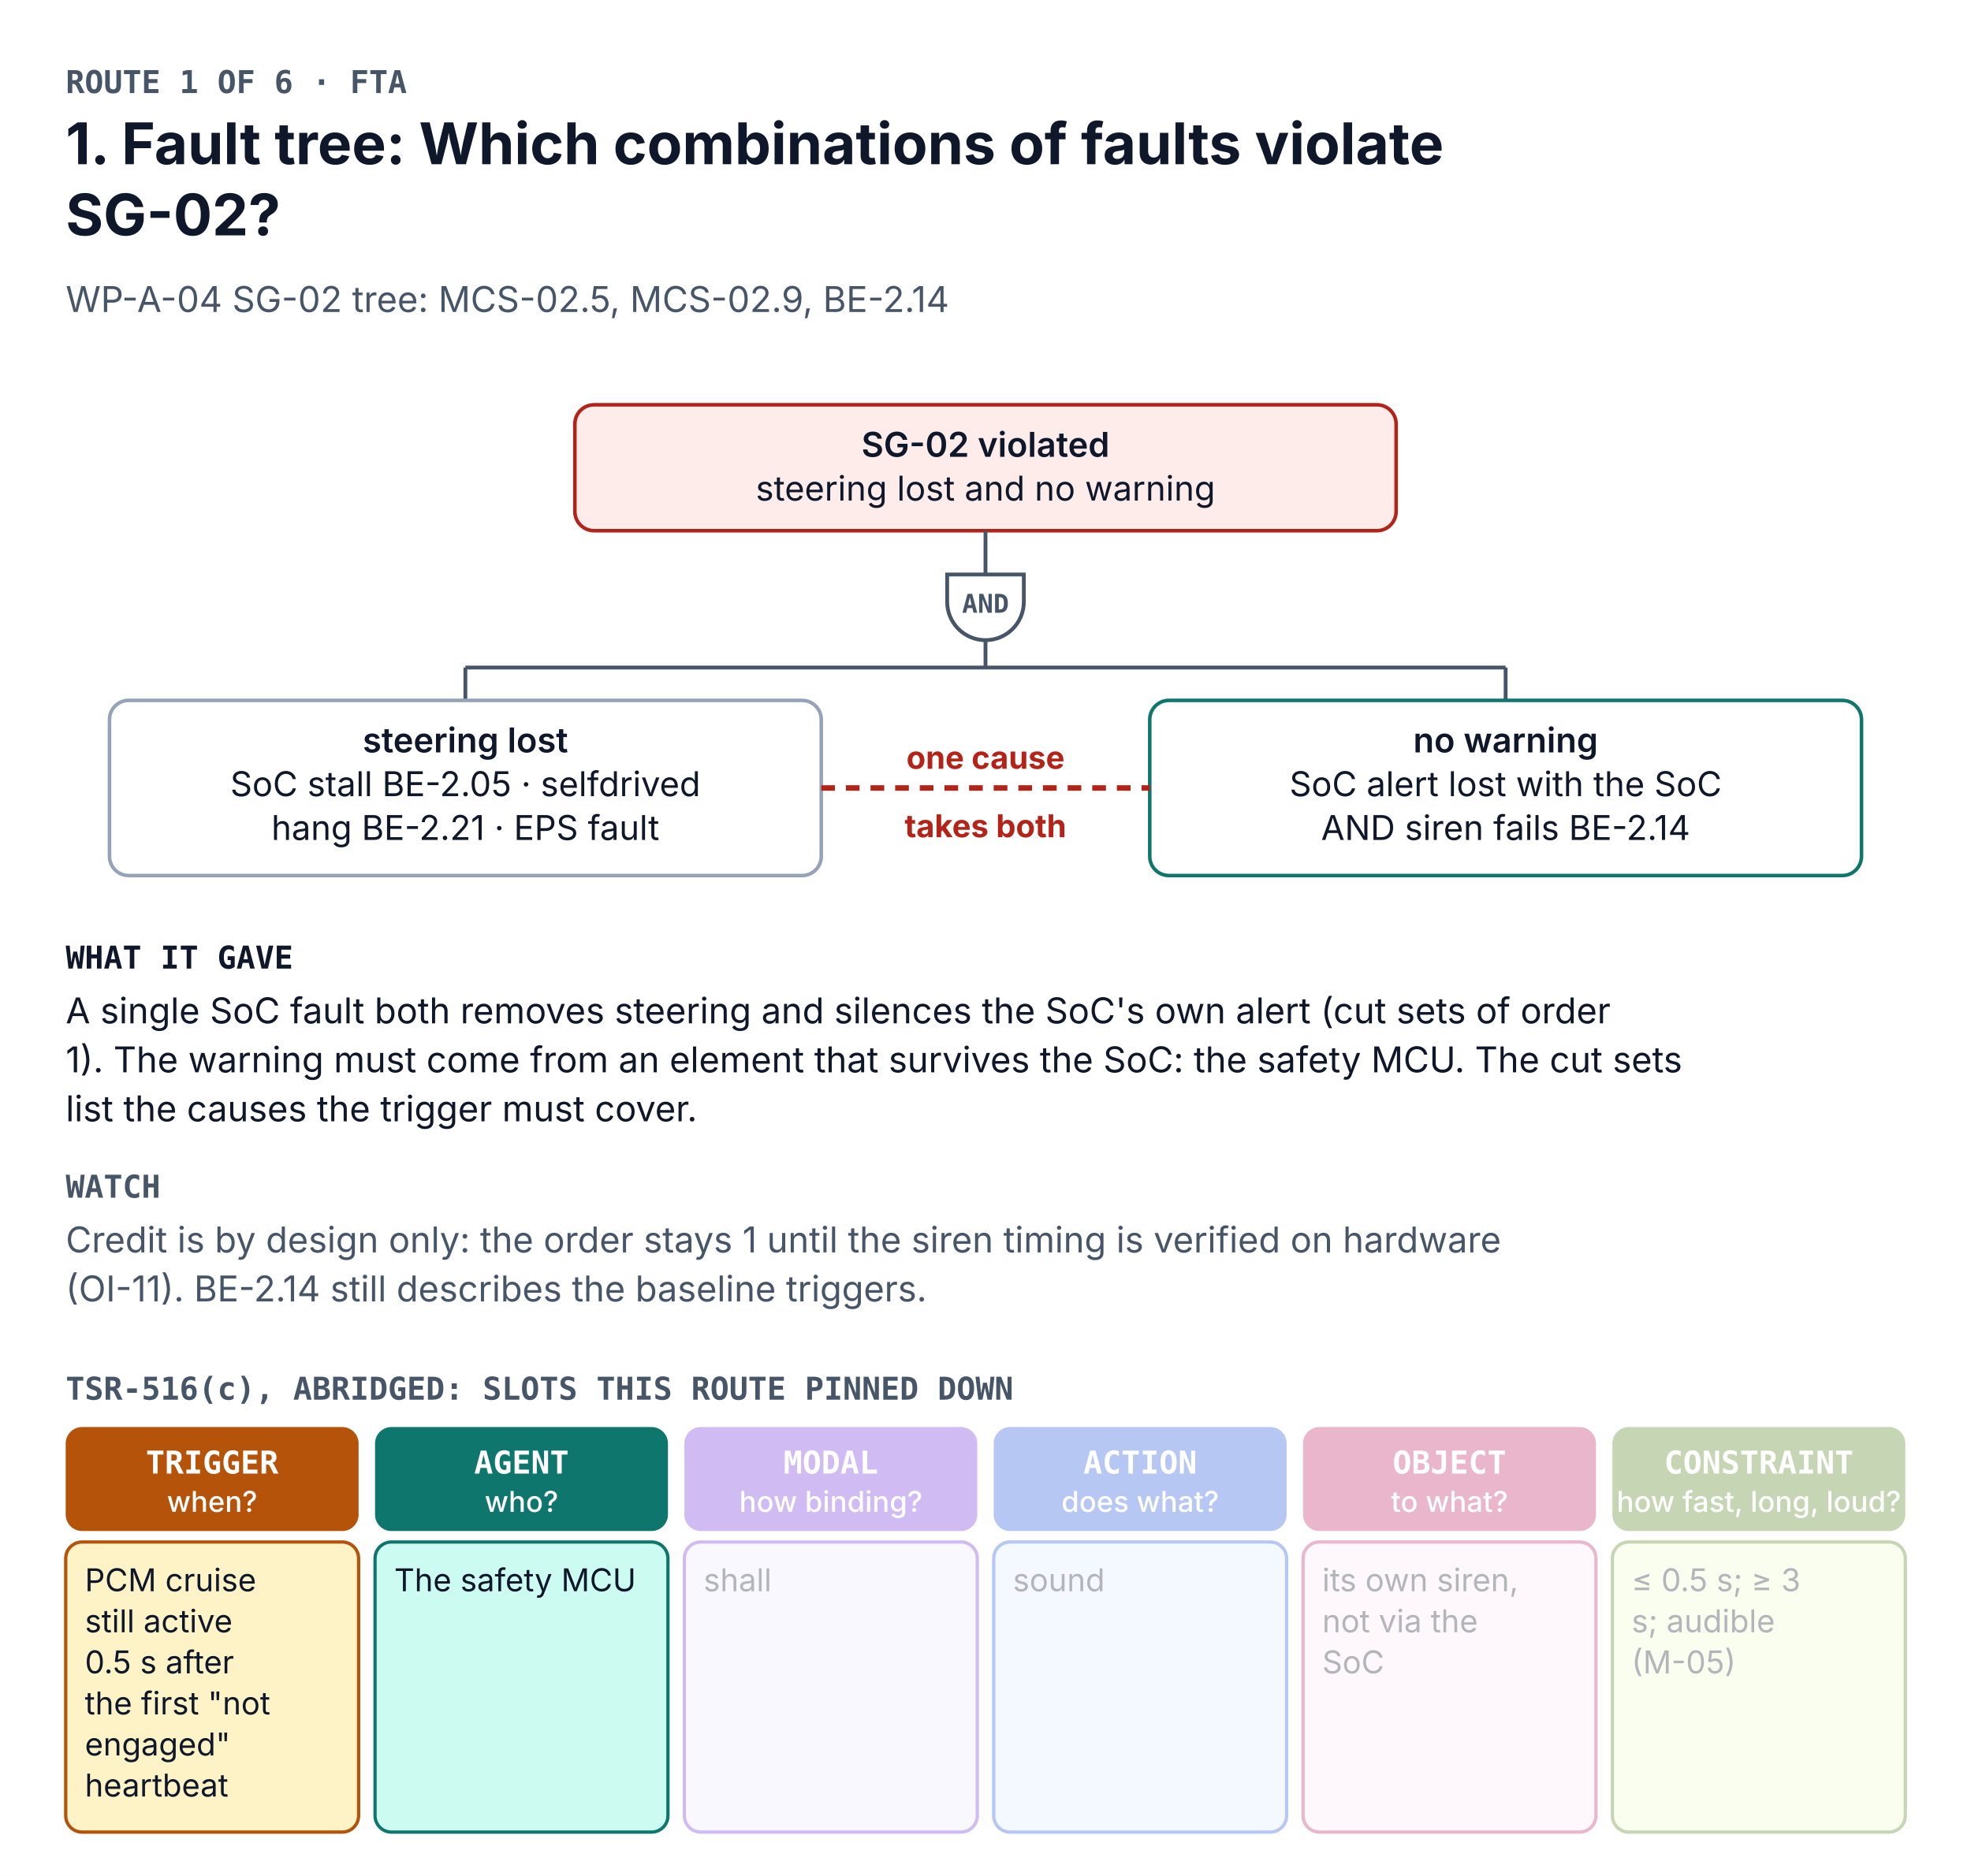
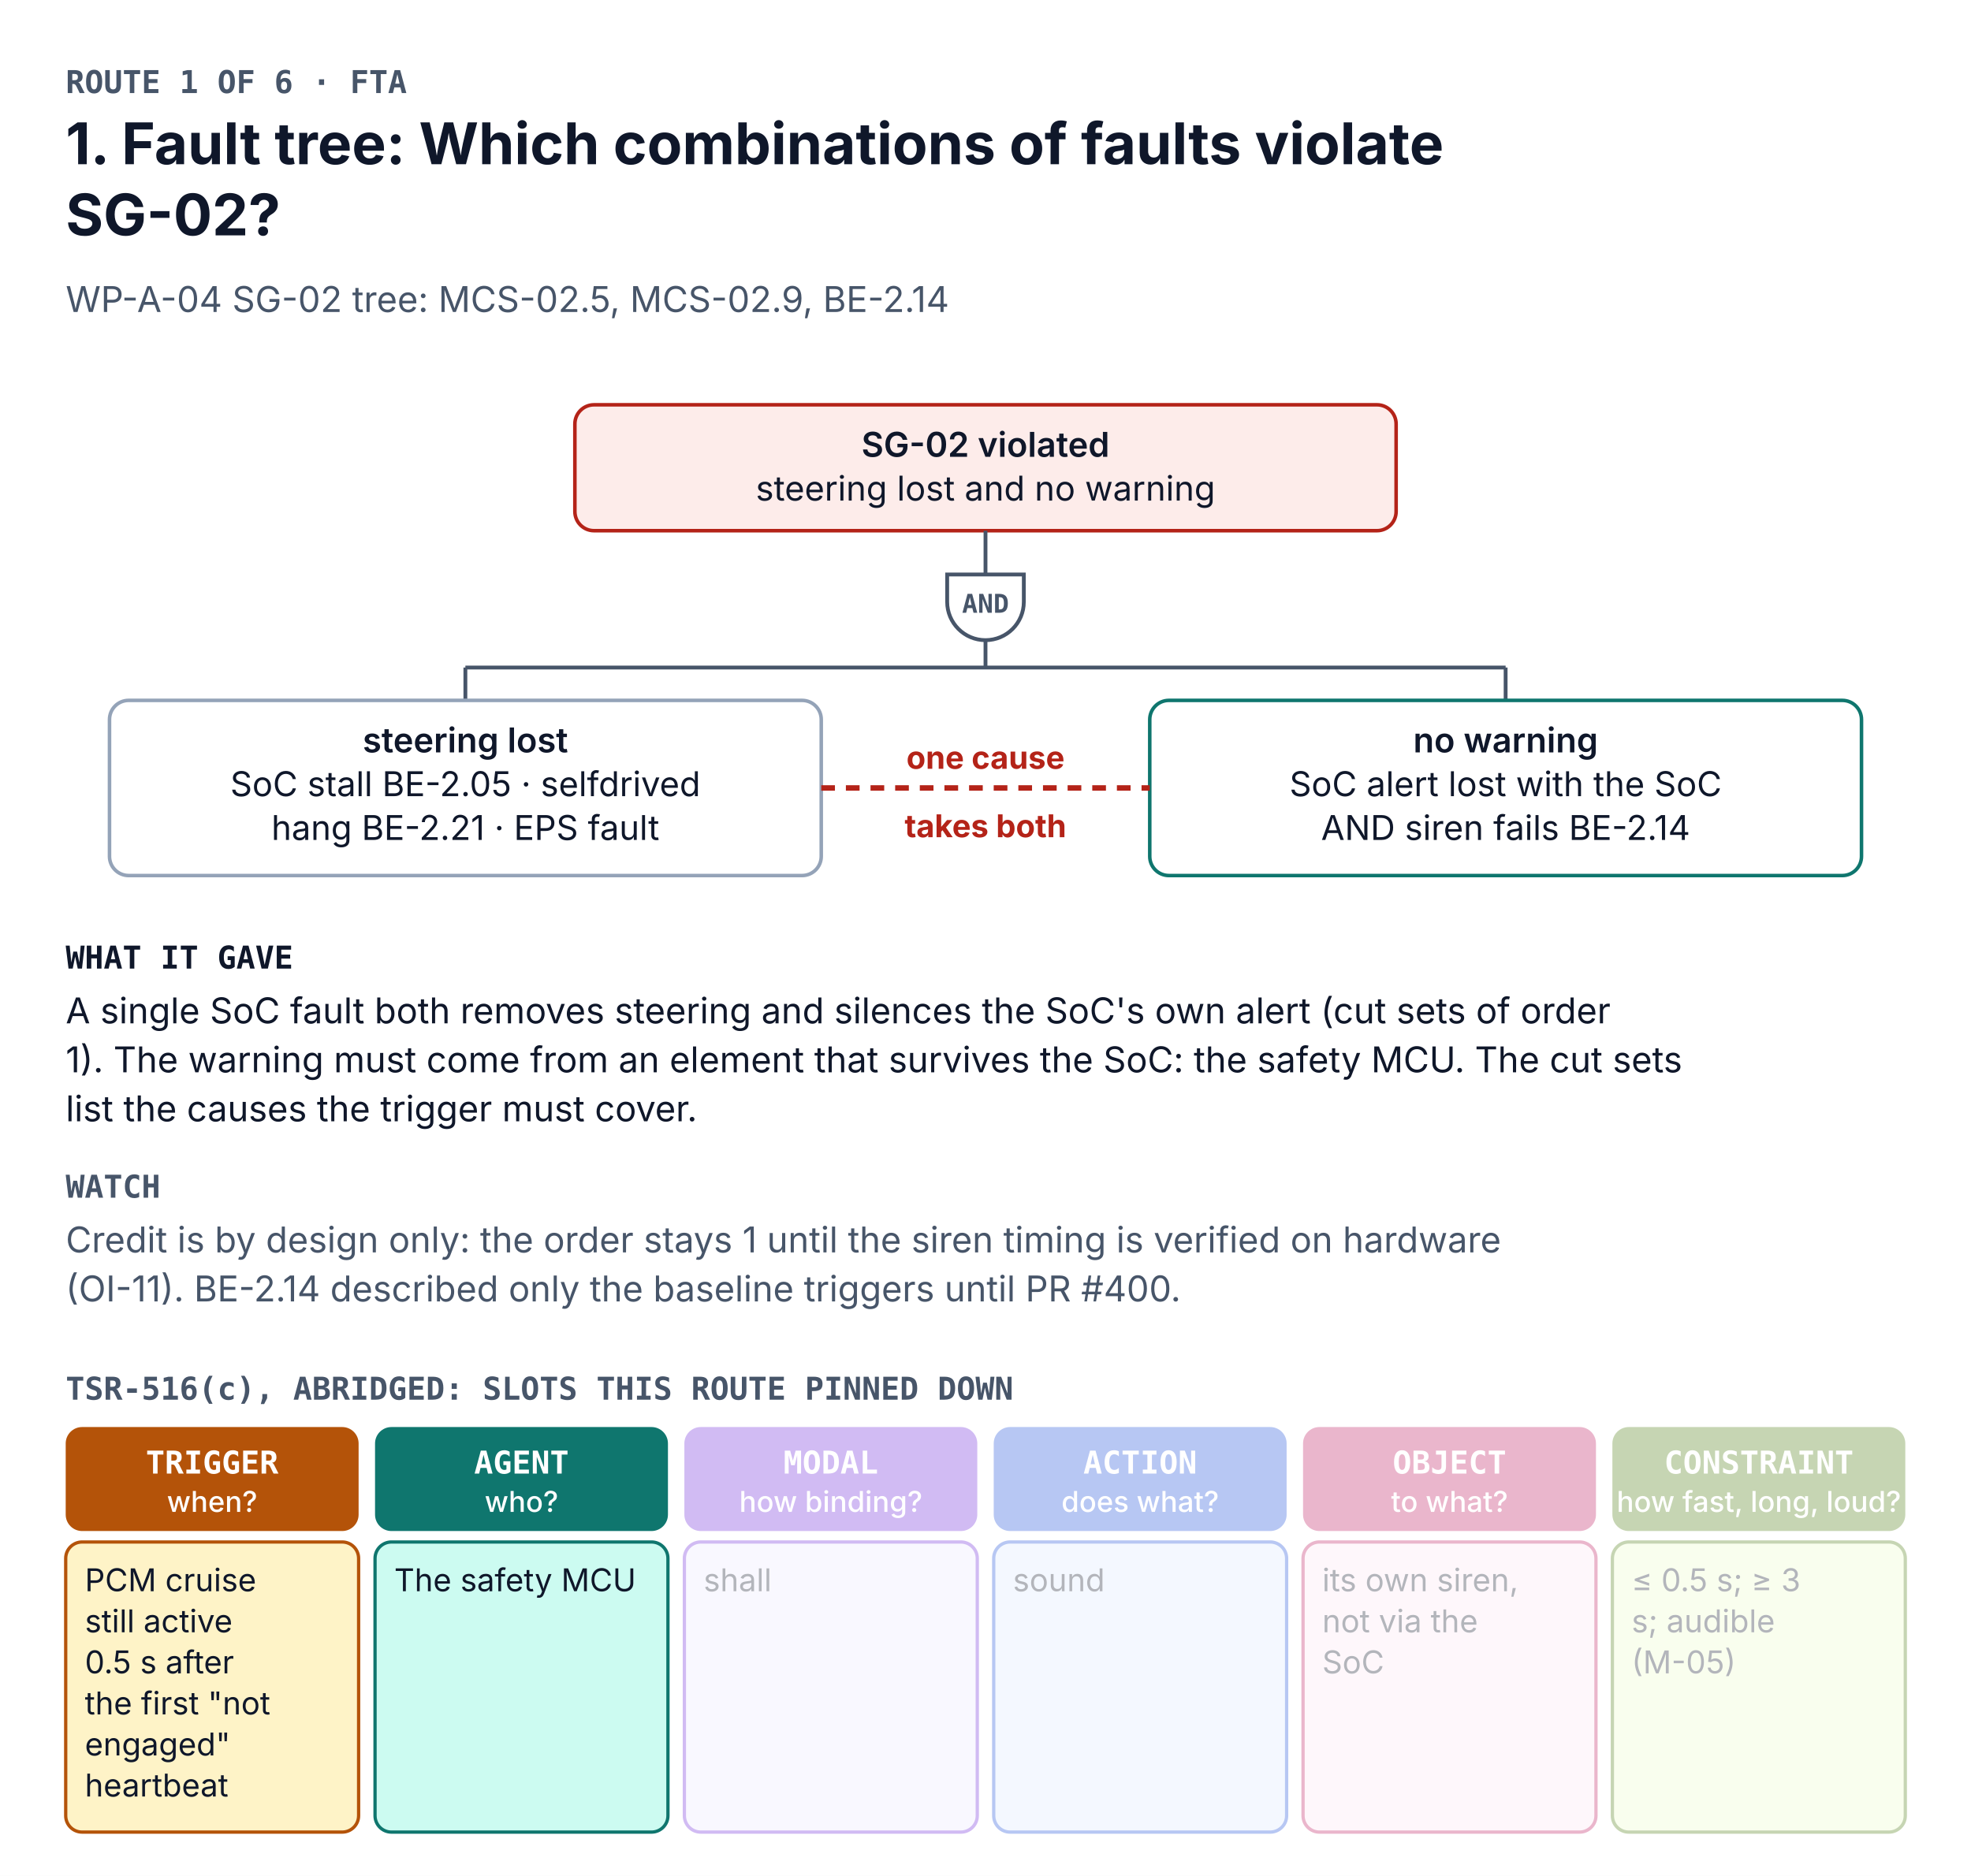
<svg xmlns="http://www.w3.org/2000/svg" width="720" height="685.4" viewBox="0 0 720 685.4" font-family="Inter, 'Segoe UI', Helvetica, Arial, sans-serif" role="img" aria-labelledby="t d">
  <rect width="720" height="685.4" fill="#FFFFFF" />
  <text x="24" y="34" font-size="11.5" font-weight="700" fill="#475569" font-family="'JetBrains Mono', 'SFMono-Regular', Menlo, Consolas, monospace">ROUTE 1 OF 6 · FTA</text>
  <text x="24" y="60" font-size="21" font-weight="700" fill="#0F172A">1. Fault tree: Which combinations of faults violate</text>
  <text x="24" y="86" font-size="21" font-weight="700" fill="#0F172A">SG-02?</text>
  <text x="24" y="114" font-size="13" font-weight="400" fill="#475569">WP-A-04 SG-02 tree: MCS-02.5, MCS-02.9, BE-2.14</text>
  <rect x="210" y="147.9" width="300" height="46" rx="7" fill="#FDECEA" stroke="#B42318" stroke-width="1.3" />
  <text x="360" y="166.9" font-size="12.5" font-weight="600" fill="#0F172A" text-anchor="middle">SG-02 violated</text>
  <text x="360" y="182.9" font-size="12.5" font-weight="400" fill="#0F172A" text-anchor="middle">steering lost and no warning</text>
  <path d="M360 193.9 V209.9" stroke="#475569" stroke-width="1.4" />
  <path d="M346 209.9 h28 v10 a14 14 0 0 1 -28 0 Z" fill="#FFFFFF" stroke="#475569" stroke-width="1.4" />
  <text x="360" y="223.9" font-size="9.5" font-weight="700" fill="#475569" text-anchor="middle" font-family="'JetBrains Mono', 'SFMono-Regular', Menlo, Consolas, monospace">AND</text>
  <path d="M360 233.9 V243.9 M170 243.9 H550 M170 243.9 V255.9 M550 243.9 V255.9" stroke="#475569" fill="none" stroke-width="1.4" />
  <rect x="40" y="255.9" width="260" height="64" rx="7" fill="#FFFFFF" stroke="#94A3B8" stroke-width="1.3" />
  <text x="170" y="274.9" font-size="12.5" font-weight="600" fill="#0F172A" text-anchor="middle">steering lost</text>
  <text x="170" y="290.9" font-size="12.5" font-weight="400" fill="#0F172A" text-anchor="middle">SoC stall BE-2.05 · selfdrived</text>
  <text x="170" y="306.9" font-size="12.5" font-weight="400" fill="#0F172A" text-anchor="middle">hang BE-2.21 · EPS fault</text>
  <rect x="420" y="255.9" width="260" height="64" rx="7" fill="#FFFFFF" stroke="#0F766E" stroke-width="1.3" />
  <text x="550" y="274.9" font-size="12.5" font-weight="600" fill="#0F172A" text-anchor="middle">no warning</text>
  <text x="550" y="290.9" font-size="12.5" font-weight="400" fill="#0F172A" text-anchor="middle">SoC alert lost with the SoC</text>
  <text x="550" y="306.9" font-size="12.5" font-weight="400" fill="#0F172A" text-anchor="middle">AND siren fails BE-2.14</text>
  <path d="M300 287.9 H420" stroke="#B42318" stroke-width="2" stroke-dasharray="5 4" />
  <text x="360" y="280.9" font-size="11.5" font-weight="700" fill="#B42318" text-anchor="middle">one cause</text>
  <text x="360" y="305.9" font-size="11.5" font-weight="700" fill="#B42318" text-anchor="middle">takes both</text>
  <text x="24" y="353.9" font-size="11.5" font-weight="700" fill="#0F172A" font-family="'JetBrains Mono', 'SFMono-Regular', Menlo, Consolas, monospace">WHAT IT GAVE</text>
  <text x="24" y="373.9" font-size="13" font-weight="400" fill="#0F172A">A single SoC fault both removes steering and silences the SoC's own alert (cut sets of order</text>
  <text x="24" y="391.8" font-size="13" font-weight="400" fill="#0F172A">1). The warning must come from an element that survives the SoC: the safety MCU. The cut sets</text>
  <text x="24" y="409.7" font-size="13" font-weight="400" fill="#0F172A">list the causes the trigger must cover.</text>
  <text x="24" y="437.6" font-size="11.5" font-weight="700" fill="#475569" font-family="'JetBrains Mono', 'SFMono-Regular', Menlo, Consolas, monospace">WATCH</text>
  <text x="24" y="457.6" font-size="13" font-weight="400" fill="#475569">Credit is by design only: the order stays 1 until the siren timing is verified on hardware</text>
-   <text x="24" y="475.5" font-size="13" font-weight="400" fill="#475569">(OI-11). BE-2.14 still describes the baseline triggers.</text>
+   <text x="24" y="475.5" font-size="13" font-weight="400" fill="#475569">(OI-11). BE-2.14 described only the baseline triggers until PR #400.</text>
  <text x="24" y="511.4" font-size="11.5" font-weight="700" fill="#475569" font-family="'JetBrains Mono', 'SFMono-Regular', Menlo, Consolas, monospace">TSR-516(c), ABRIDGED: SLOTS THIS ROUTE PINNED DOWN</text>
  <g>
    <rect x="24.0" y="521.4" width="107.0" height="38" rx="6" fill="#B45309" />
    <text x="77.5" y="538.4" font-size="11.5" font-weight="700" fill="#FFFFFF" text-anchor="middle" font-family="'JetBrains Mono', 'SFMono-Regular', Menlo, Consolas, monospace">TRIGGER</text>
    <text x="77.5" y="552.4" font-size="10.5" font-weight="500" fill="#FFFFFF" text-anchor="middle">when?</text>
    <rect x="24.0" y="563.4" width="107.0" height="106.0" rx="6" fill="#FEF3C7" stroke="#B45309" stroke-width="1.2" />
    <text x="31" y="581.4" font-size="11.5" font-weight="400" fill="#0F172A">PCM cruise</text>
    <text x="31" y="596.4" font-size="11.5" font-weight="400" fill="#0F172A">still active</text>
    <text x="31" y="611.4" font-size="11.5" font-weight="400" fill="#0F172A">0.5 s after</text>
    <text x="31" y="626.4" font-size="11.5" font-weight="400" fill="#0F172A">the first "not</text>
    <text x="31" y="641.4" font-size="11.5" font-weight="400" fill="#0F172A">engaged"</text>
    <text x="31" y="656.4" font-size="11.5" font-weight="400" fill="#0F172A">heartbeat</text>
  </g>
  <g>
    <rect x="137.0" y="521.4" width="107.0" height="38" rx="6" fill="#0F766E" />
    <text x="190.5" y="538.4" font-size="11.5" font-weight="700" fill="#FFFFFF" text-anchor="middle" font-family="'JetBrains Mono', 'SFMono-Regular', Menlo, Consolas, monospace">AGENT</text>
    <text x="190.5" y="552.4" font-size="10.5" font-weight="500" fill="#FFFFFF" text-anchor="middle">who?</text>
    <rect x="137.0" y="563.4" width="107.0" height="106.0" rx="6" fill="#CCFBF1" stroke="#0F766E" stroke-width="1.2" />
    <text x="144" y="581.4" font-size="11.5" font-weight="400" fill="#0F172A">The safety MCU</text>
  </g>
  <g opacity="0.32">
    <rect x="250.0" y="521.4" width="107.0" height="38" rx="6" fill="#6D28D9" />
    <text x="303.5" y="538.4" font-size="11.5" font-weight="700" fill="#FFFFFF" text-anchor="middle" font-family="'JetBrains Mono', 'SFMono-Regular', Menlo, Consolas, monospace">MODAL</text>
    <text x="303.5" y="552.4" font-size="10.5" font-weight="500" fill="#FFFFFF" text-anchor="middle">how binding?</text>
    <rect x="250.0" y="563.4" width="107.0" height="106.0" rx="6" fill="#EDE9FE" stroke="#6D28D9" stroke-width="1.2" />
    <text x="257" y="581.4" font-size="11.5" font-weight="400" fill="#0F172A">shall</text>
  </g>
  <g opacity="0.32">
    <rect x="363.0" y="521.4" width="107.0" height="38" rx="6" fill="#1D4ED8" />
    <text x="416.5" y="538.4" font-size="11.5" font-weight="700" fill="#FFFFFF" text-anchor="middle" font-family="'JetBrains Mono', 'SFMono-Regular', Menlo, Consolas, monospace">ACTION</text>
    <text x="416.5" y="552.4" font-size="10.5" font-weight="500" fill="#FFFFFF" text-anchor="middle">does what?</text>
    <rect x="363.0" y="563.4" width="107.0" height="106.0" rx="6" fill="#DBEAFE" stroke="#1D4ED8" stroke-width="1.2" />
    <text x="370" y="581.4" font-size="11.5" font-weight="400" fill="#0F172A">sound</text>
  </g>
  <g opacity="0.32">
    <rect x="476.0" y="521.4" width="107.0" height="38" rx="6" fill="#BE185D" />
    <text x="529.5" y="538.4" font-size="11.5" font-weight="700" fill="#FFFFFF" text-anchor="middle" font-family="'JetBrains Mono', 'SFMono-Regular', Menlo, Consolas, monospace">OBJECT</text>
    <text x="529.5" y="552.4" font-size="10.5" font-weight="500" fill="#FFFFFF" text-anchor="middle">to what?</text>
    <rect x="476.0" y="563.4" width="107.0" height="106.0" rx="6" fill="#FCE7F3" stroke="#BE185D" stroke-width="1.2" />
    <text x="483" y="581.4" font-size="11.5" font-weight="400" fill="#0F172A">its own siren,</text>
    <text x="483" y="596.4" font-size="11.5" font-weight="400" fill="#0F172A">not via the</text>
    <text x="483" y="611.4" font-size="11.5" font-weight="400" fill="#0F172A">SoC</text>
  </g>
  <g opacity="0.32">
    <rect x="589.0" y="521.4" width="107.0" height="38" rx="6" fill="#4D7C0F" />
    <text x="642.5" y="538.4" font-size="11.5" font-weight="700" fill="#FFFFFF" text-anchor="middle" font-family="'JetBrains Mono', 'SFMono-Regular', Menlo, Consolas, monospace">CONSTRAINT</text>
    <text x="642.5" y="552.4" font-size="10.5" font-weight="500" fill="#FFFFFF" text-anchor="middle">how fast, long, loud?</text>
    <rect x="589.0" y="563.4" width="107.0" height="106.0" rx="6" fill="#ECFCCB" stroke="#4D7C0F" stroke-width="1.2" />
    <text x="596" y="581.4" font-size="11.5" font-weight="400" fill="#0F172A">≤ 0.5 s; ≥ 3</text>
    <text x="596" y="596.4" font-size="11.5" font-weight="400" fill="#0F172A">s; audible</text>
    <text x="596" y="611.4" font-size="11.5" font-weight="400" fill="#0F172A">(M-05)</text>
  </g>
</svg>
